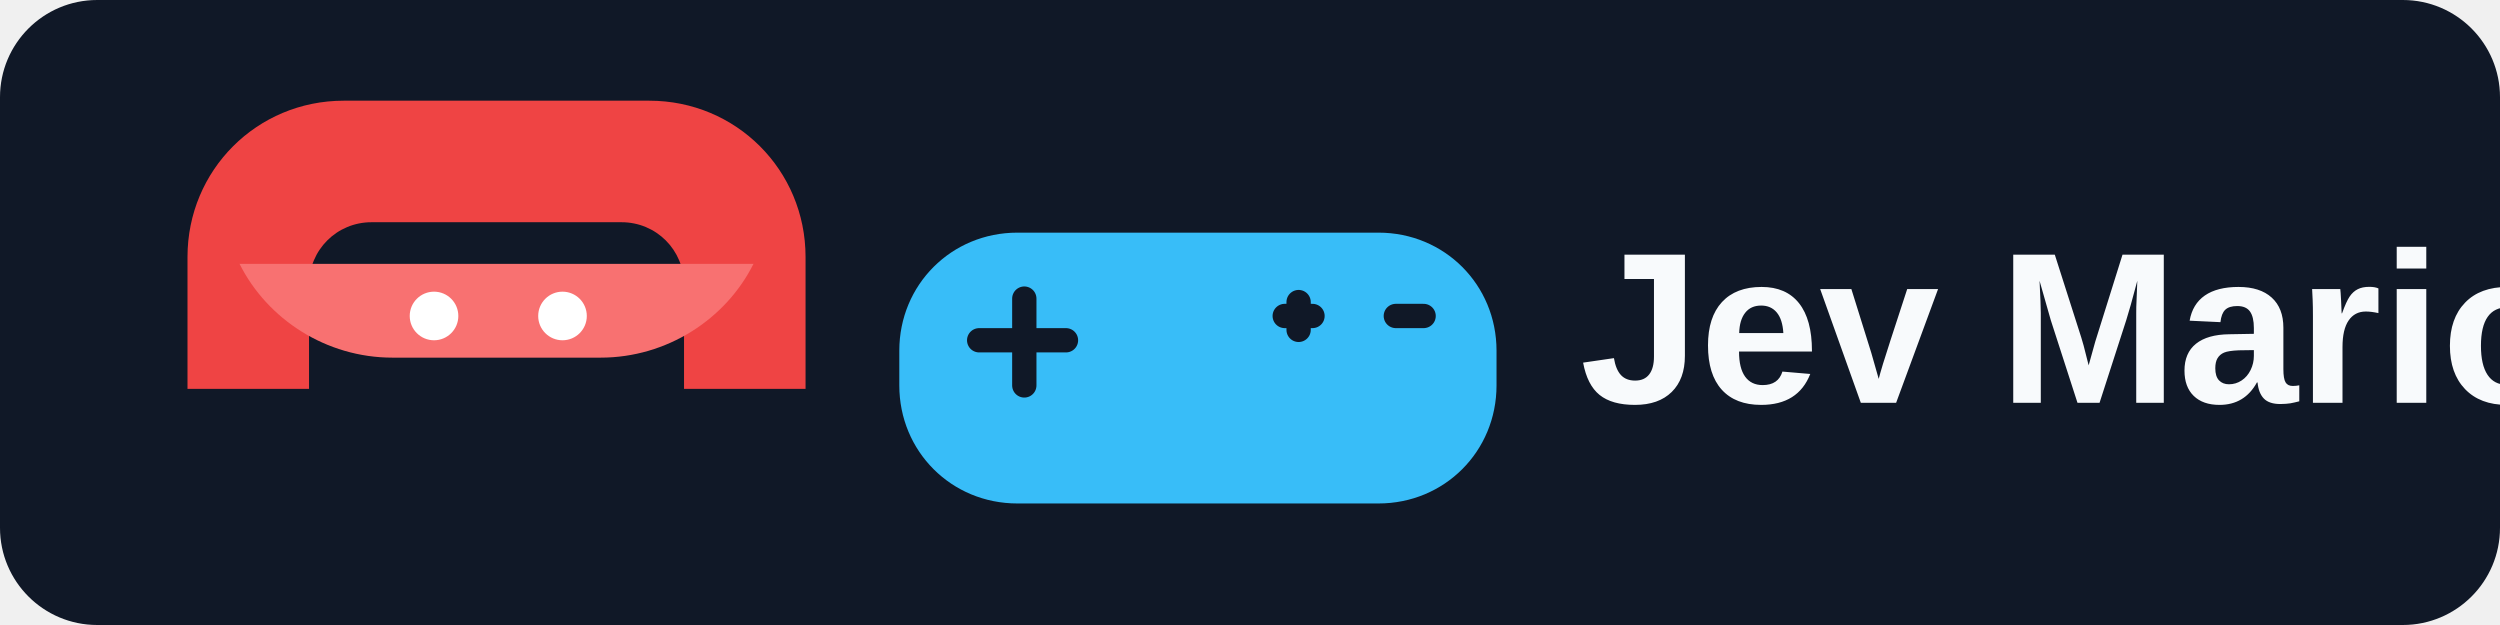
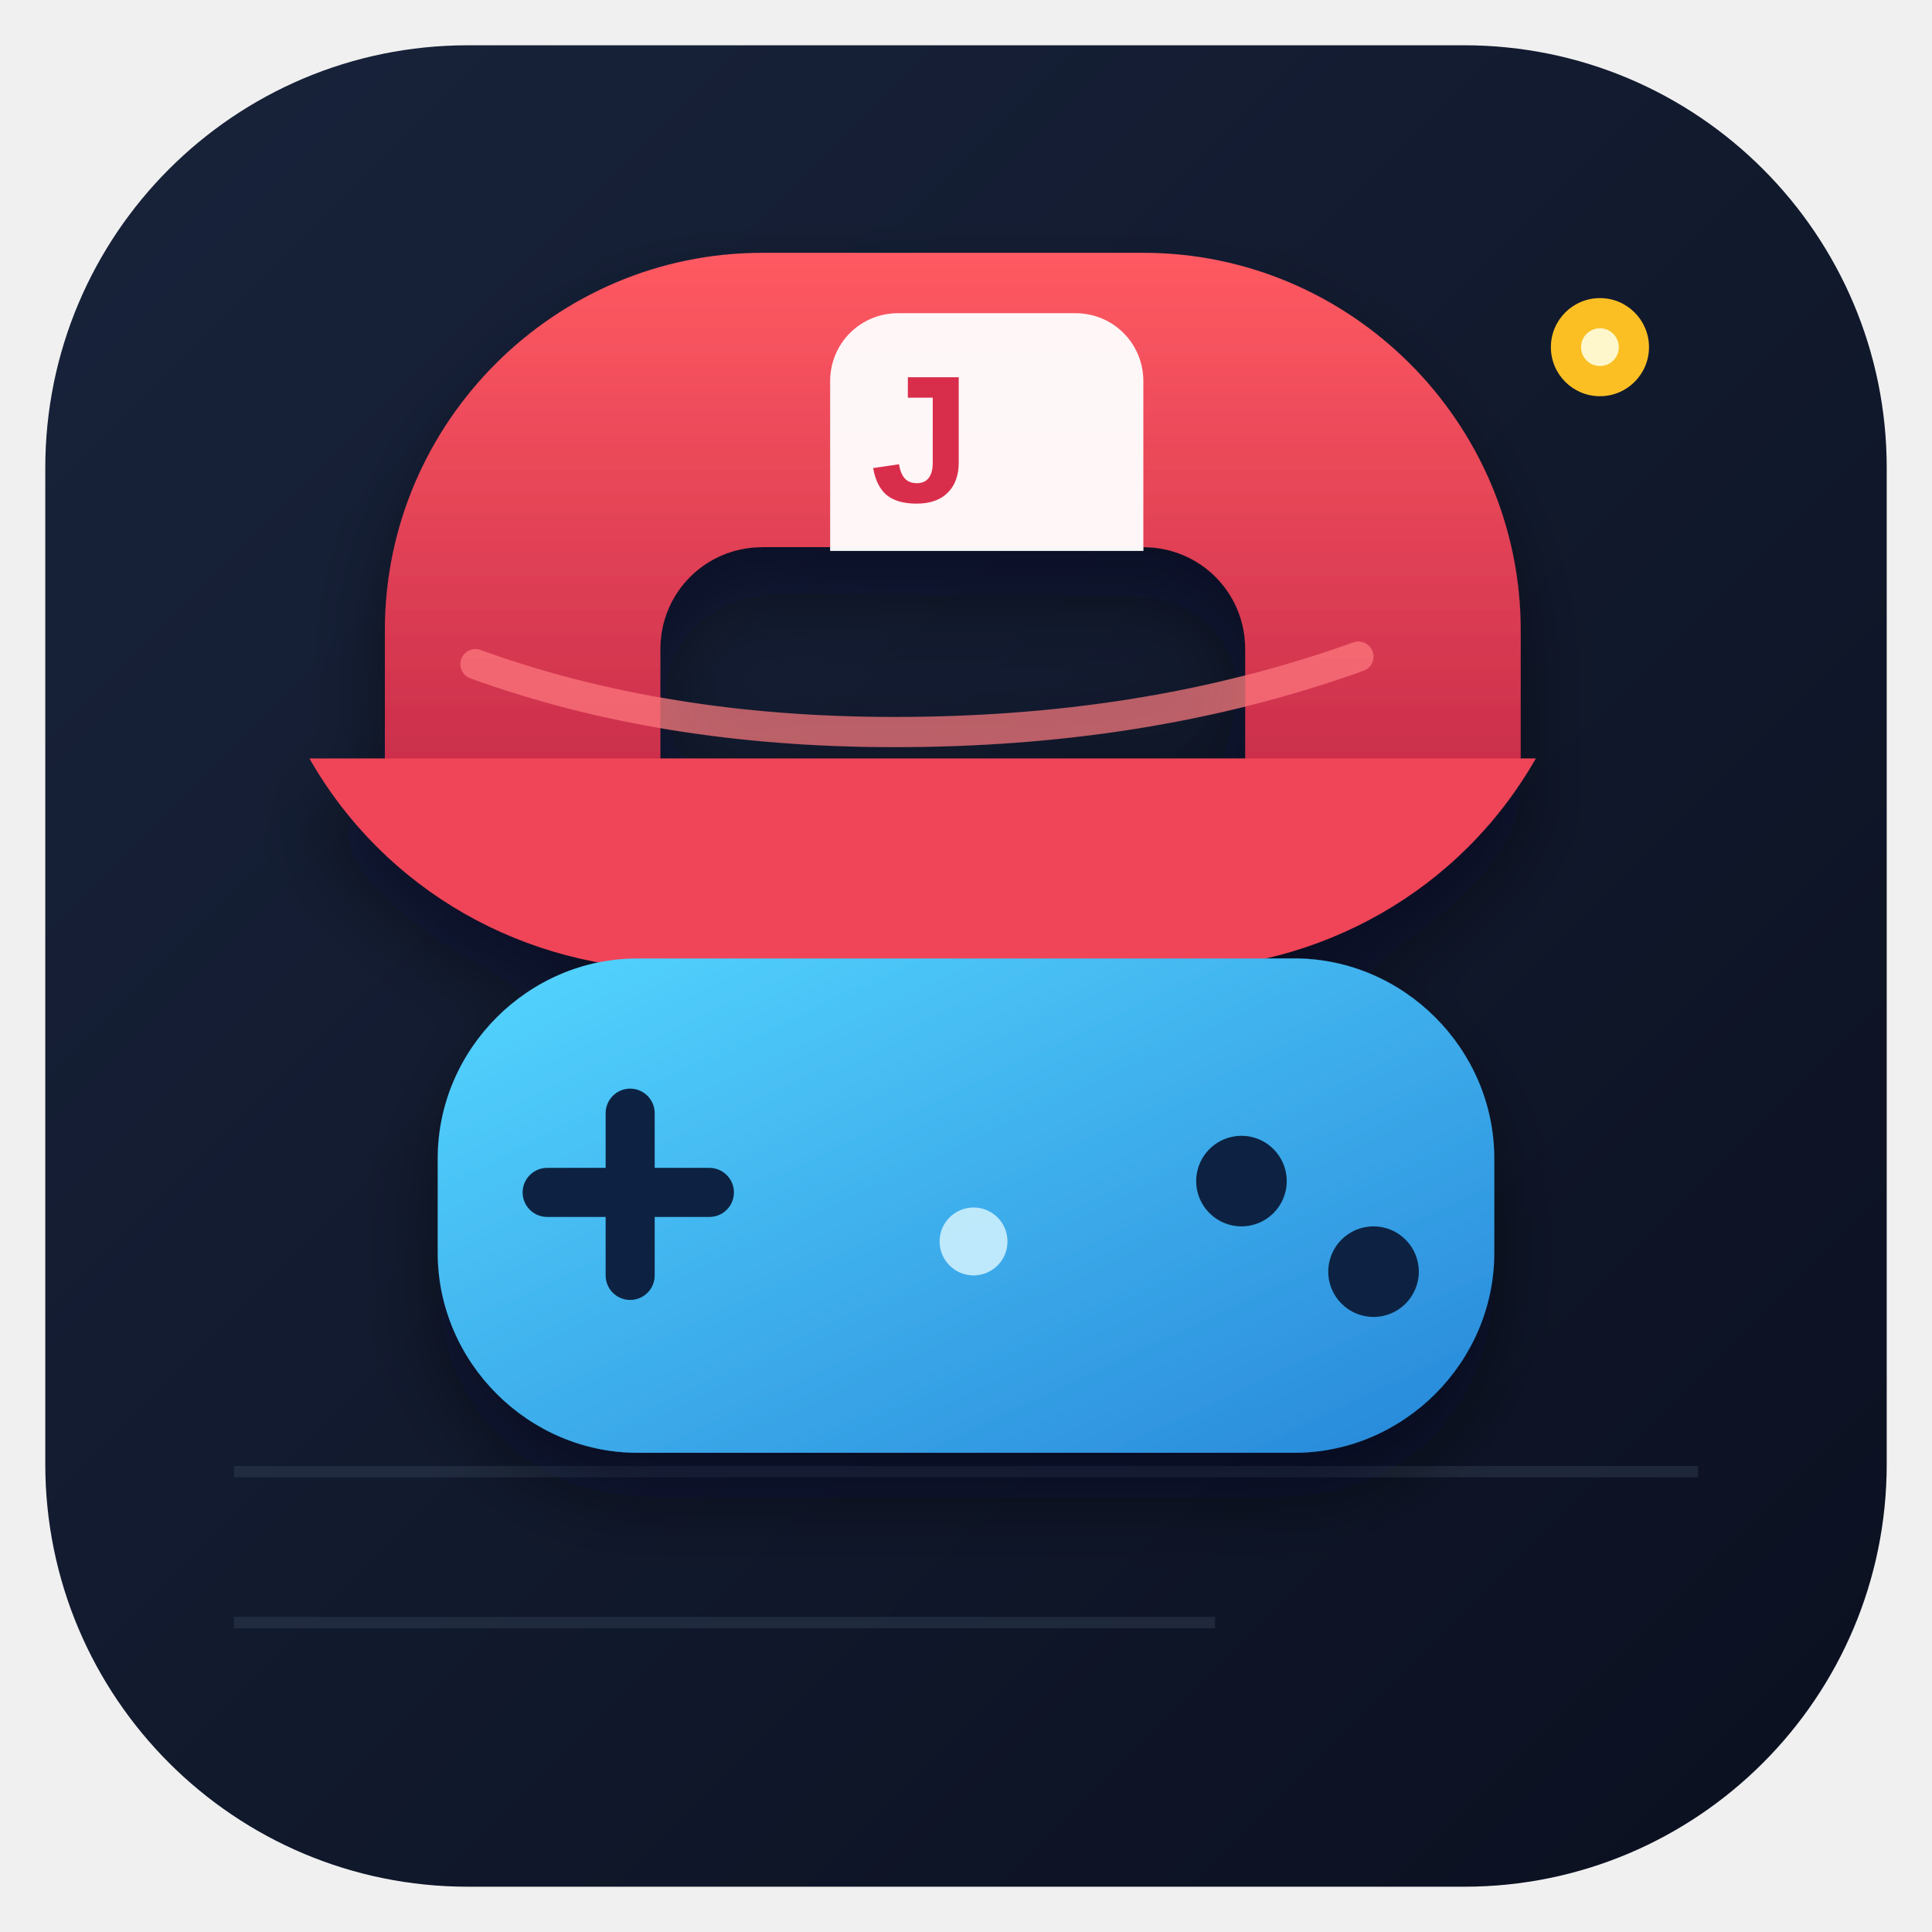
- <svg xmlns="http://www.w3.org/2000/svg" viewBox="0 0 720 180" role="img" aria-labelledby="title desc">
-   <rect width="720" height="180" rx="28" fill="#101827" />
-   <path d="M54 112V74c0-25 20-45 45-45h88c25 0 45 20 45 45v38h-35V82c0-10-8-18-18-18h-72c-10 0-18 8-18 18v30H54Z" fill="#ef4444" />
-   <path d="M69 76h148c-8 16-25 27-44 27H113c-19 0-36-11-44-27Z" fill="#f87171" />
-   <circle cx="125" cy="91" r="7" fill="#fff" />
-   <circle cx="162" cy="91" r="7" fill="#fff" />
-   <path d="M293 67h104c19 0 34 15 34 34v10c0 19-15 34-34 34H293c-19 0-34-15-34-34v-10c0-19 15-34 34-34Z" fill="#38bdf8" />
-   <path d="M282 98h25m-12-12v25M370 91h8m-4-4v8m28-4h8" stroke="#101827" stroke-width="7" stroke-linecap="round" />
-   <text x="455" y="116" font-family="Segoe UI,Arial,sans-serif" font-size="62" font-weight="700" fill="#f8fafc">Jev Mario</text>
+ <svg xmlns="http://www.w3.org/2000/svg" viewBox="0 0 512 512" role="img" aria-labelledby="title desc">
+   <defs>
+     <linearGradient id="bg" x1="0" y1="0" x2="1" y2="1">
+       <stop stop-color="#18233b" />
+       <stop offset="1" stop-color="#0b1020" />
+     </linearGradient>
+     <linearGradient id="cap" x1="0" y1="0" x2="0" y2="1">
+       <stop stop-color="#ff5a62" />
+       <stop offset="1" stop-color="#c92d4b" />
+     </linearGradient>
+     <linearGradient id="pad" x1="0" y1="0" x2="1" y2="1">
+       <stop stop-color="#55d6ff" />
+       <stop offset="1" stop-color="#2787d9" />
+     </linearGradient>
+     <filter id="shadow" x="-30%" y="-30%" width="160%" height="160%">
+       <feDropShadow dx="0" dy="12" stdDeviation="10" flood-color="#020617" flood-opacity=".45" />
+     </filter>
+   </defs>
+   <rect x="12" y="12" width="488" height="488" rx="112" fill="url(#bg)" />
+   <path d="M62 390h388M62 430h260" stroke="#334155" stroke-width="3" opacity=".45" />
+   <g filter="url(#shadow)">
+     <path d="M102 207v-40c0-55 45-100 100-100h101c55 0 100 45 100 100v40h-73v-35c0-15-12-27-27-27H202c-15 0-27 12-27 27v35Z" fill="url(#cap)" />
+     <path d="M82 201h325c-20 35-57 56-98 56H180c-41 0-78-21-98-56Z" fill="#f04459" />
+     <path d="M126 176c33 12 70 18 111 18 43 0 84-6 123-20" fill="none" stroke="#ff7a7f" stroke-width="8" stroke-linecap="round" opacity=".7" />
+     <path d="M238 83h47c10 0 18 8 18 18v45h-83v-45c0-10 8-18 18-18Z" fill="#fff" opacity=".95" />
+     <text x="244" y="133" text-anchor="middle" font-family="Arial,sans-serif" font-size="48" font-weight="900" fill="#d92f4b">J</text>
+     <path d="M116 307c0-29 24-53 53-53h174c29 0 53 24 53 53v25c0 29-24 53-53 53H169c-29 0-53-24-53-53Z" fill="url(#pad)" />
+     <path d="M145 316h43m-21-21v43" stroke="#0b2442" stroke-width="13" stroke-linecap="round" />
+     <circle cx="329" cy="313" r="12" fill="#0b2442" />
+     <circle cx="364" cy="337" r="12" fill="#0b2442" />
+     <circle cx="258" cy="329" r="9" fill="#dff7ff" opacity=".8" />
+   </g>
+   <circle cx="424" cy="92" r="13" fill="#fbbf24" />
+   <circle cx="424" cy="92" r="5" fill="#fff7cc" />
</svg>
